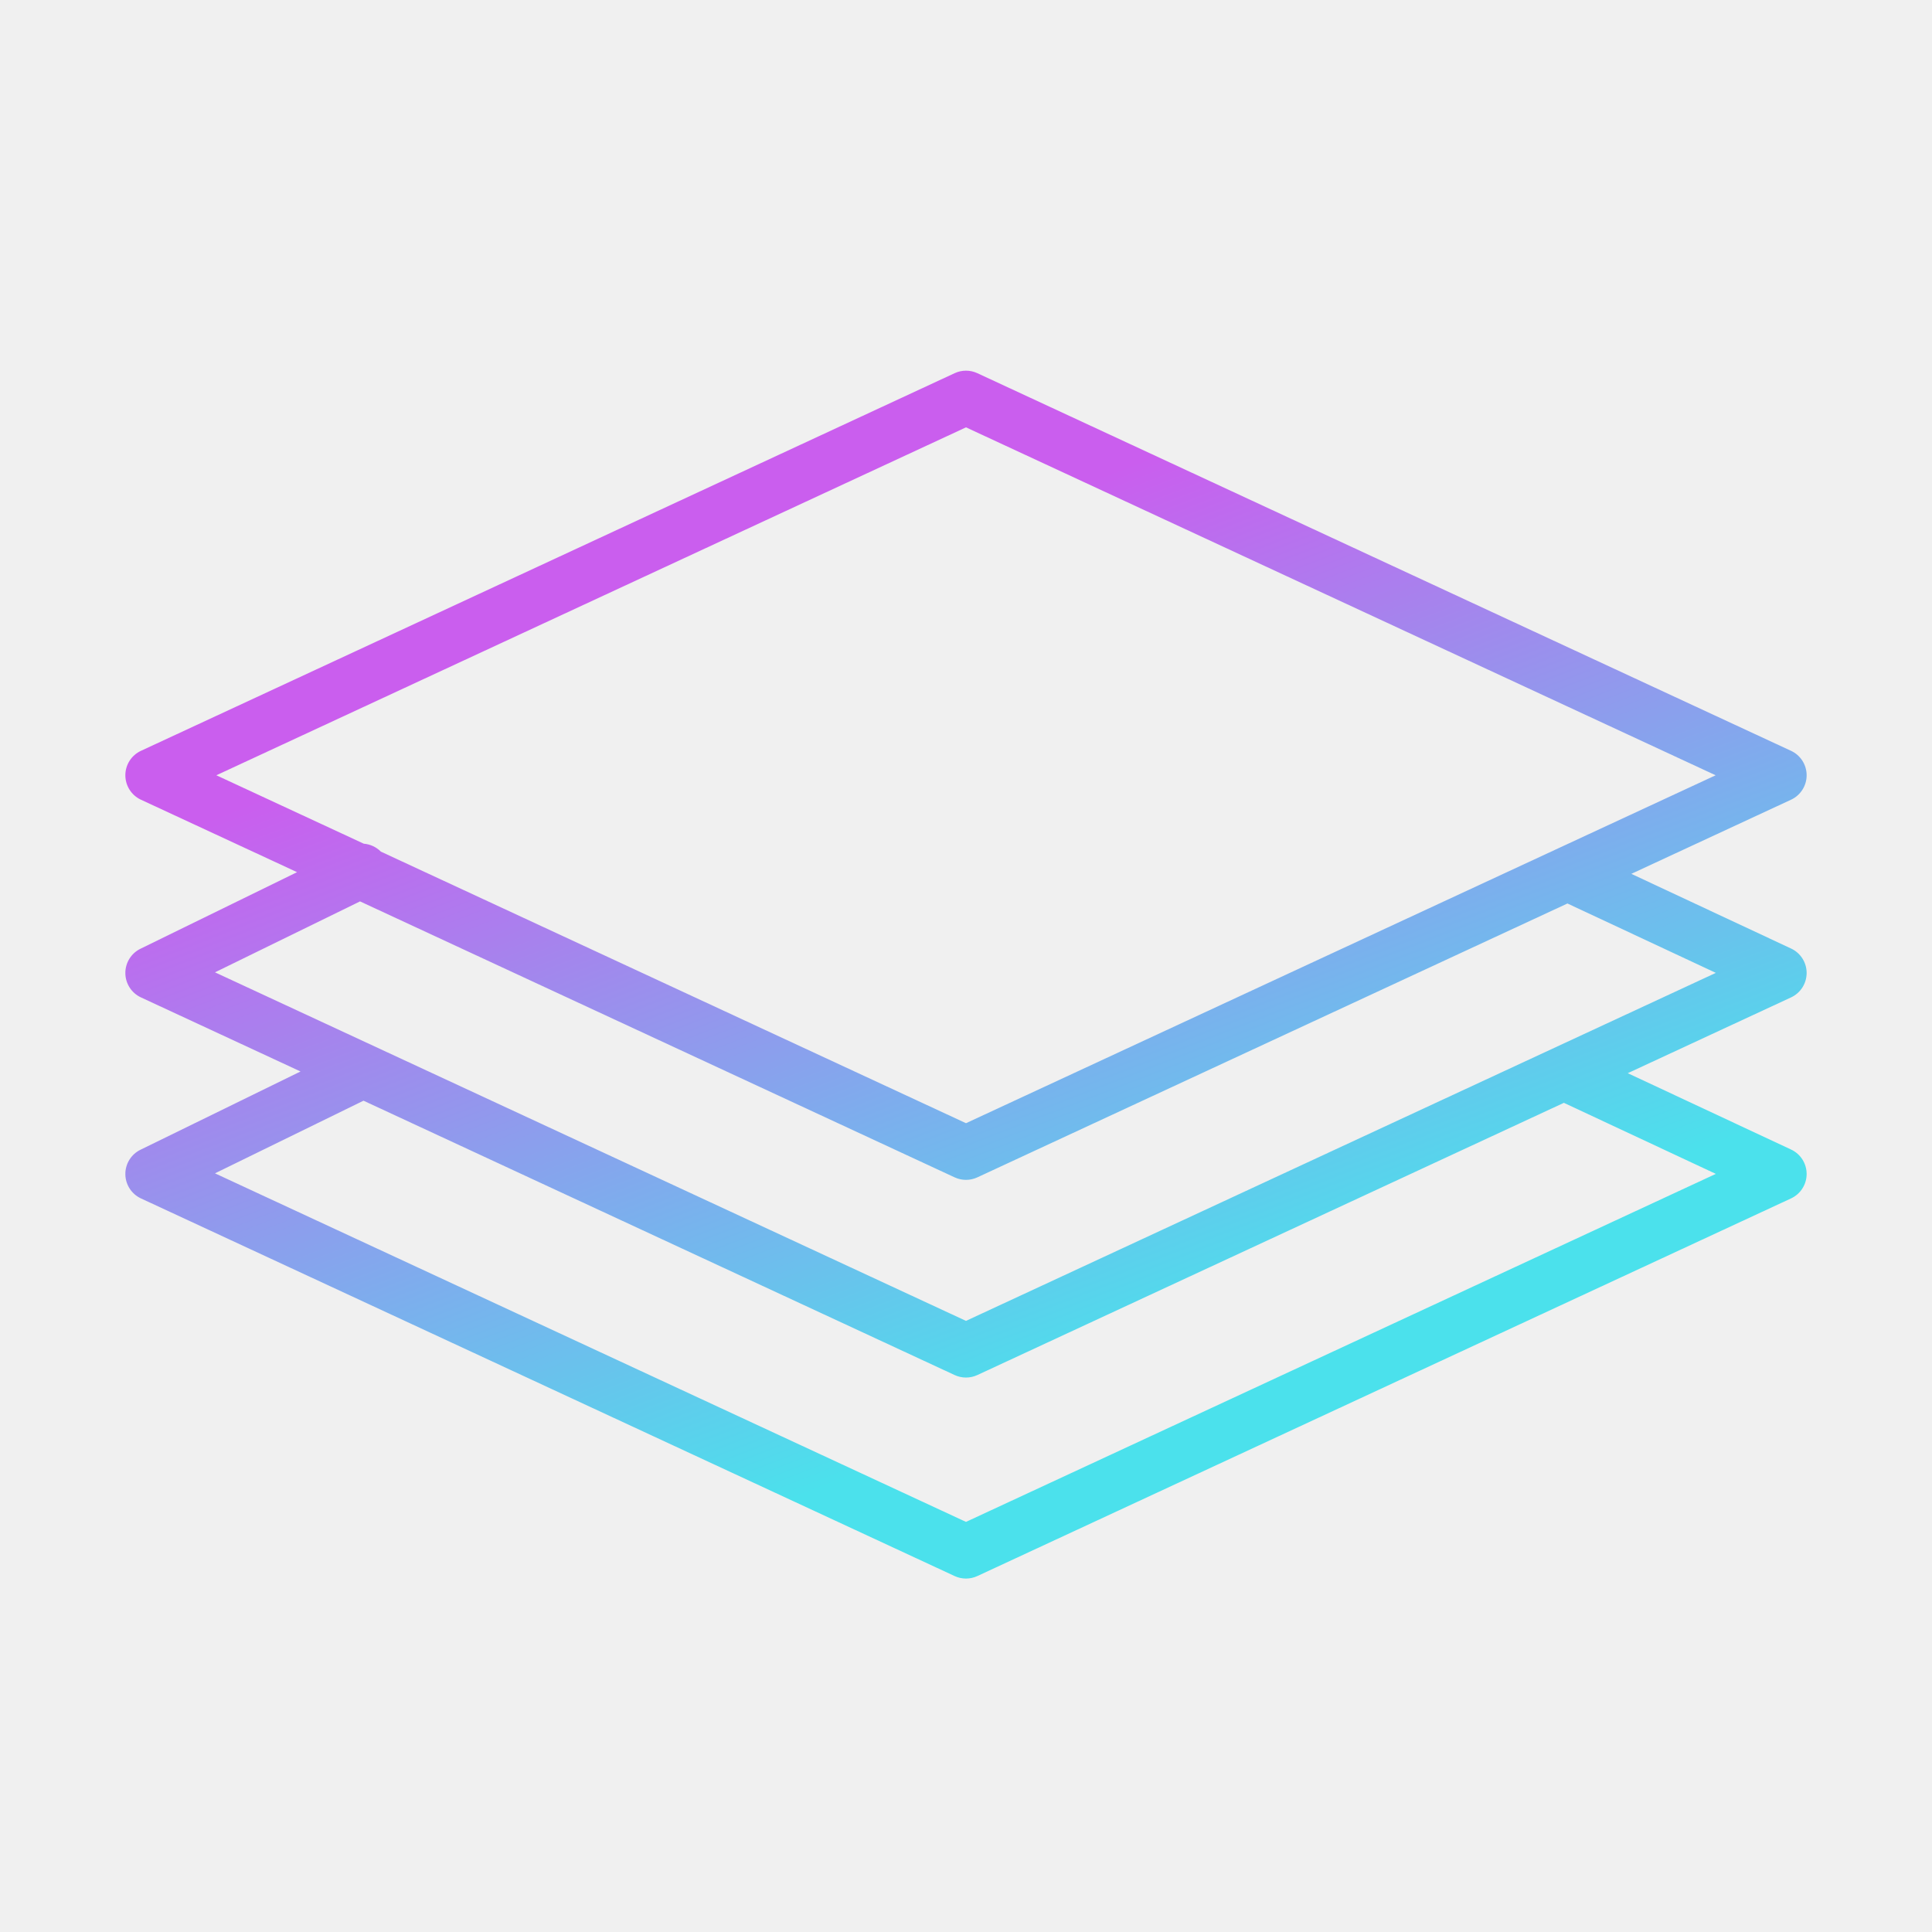
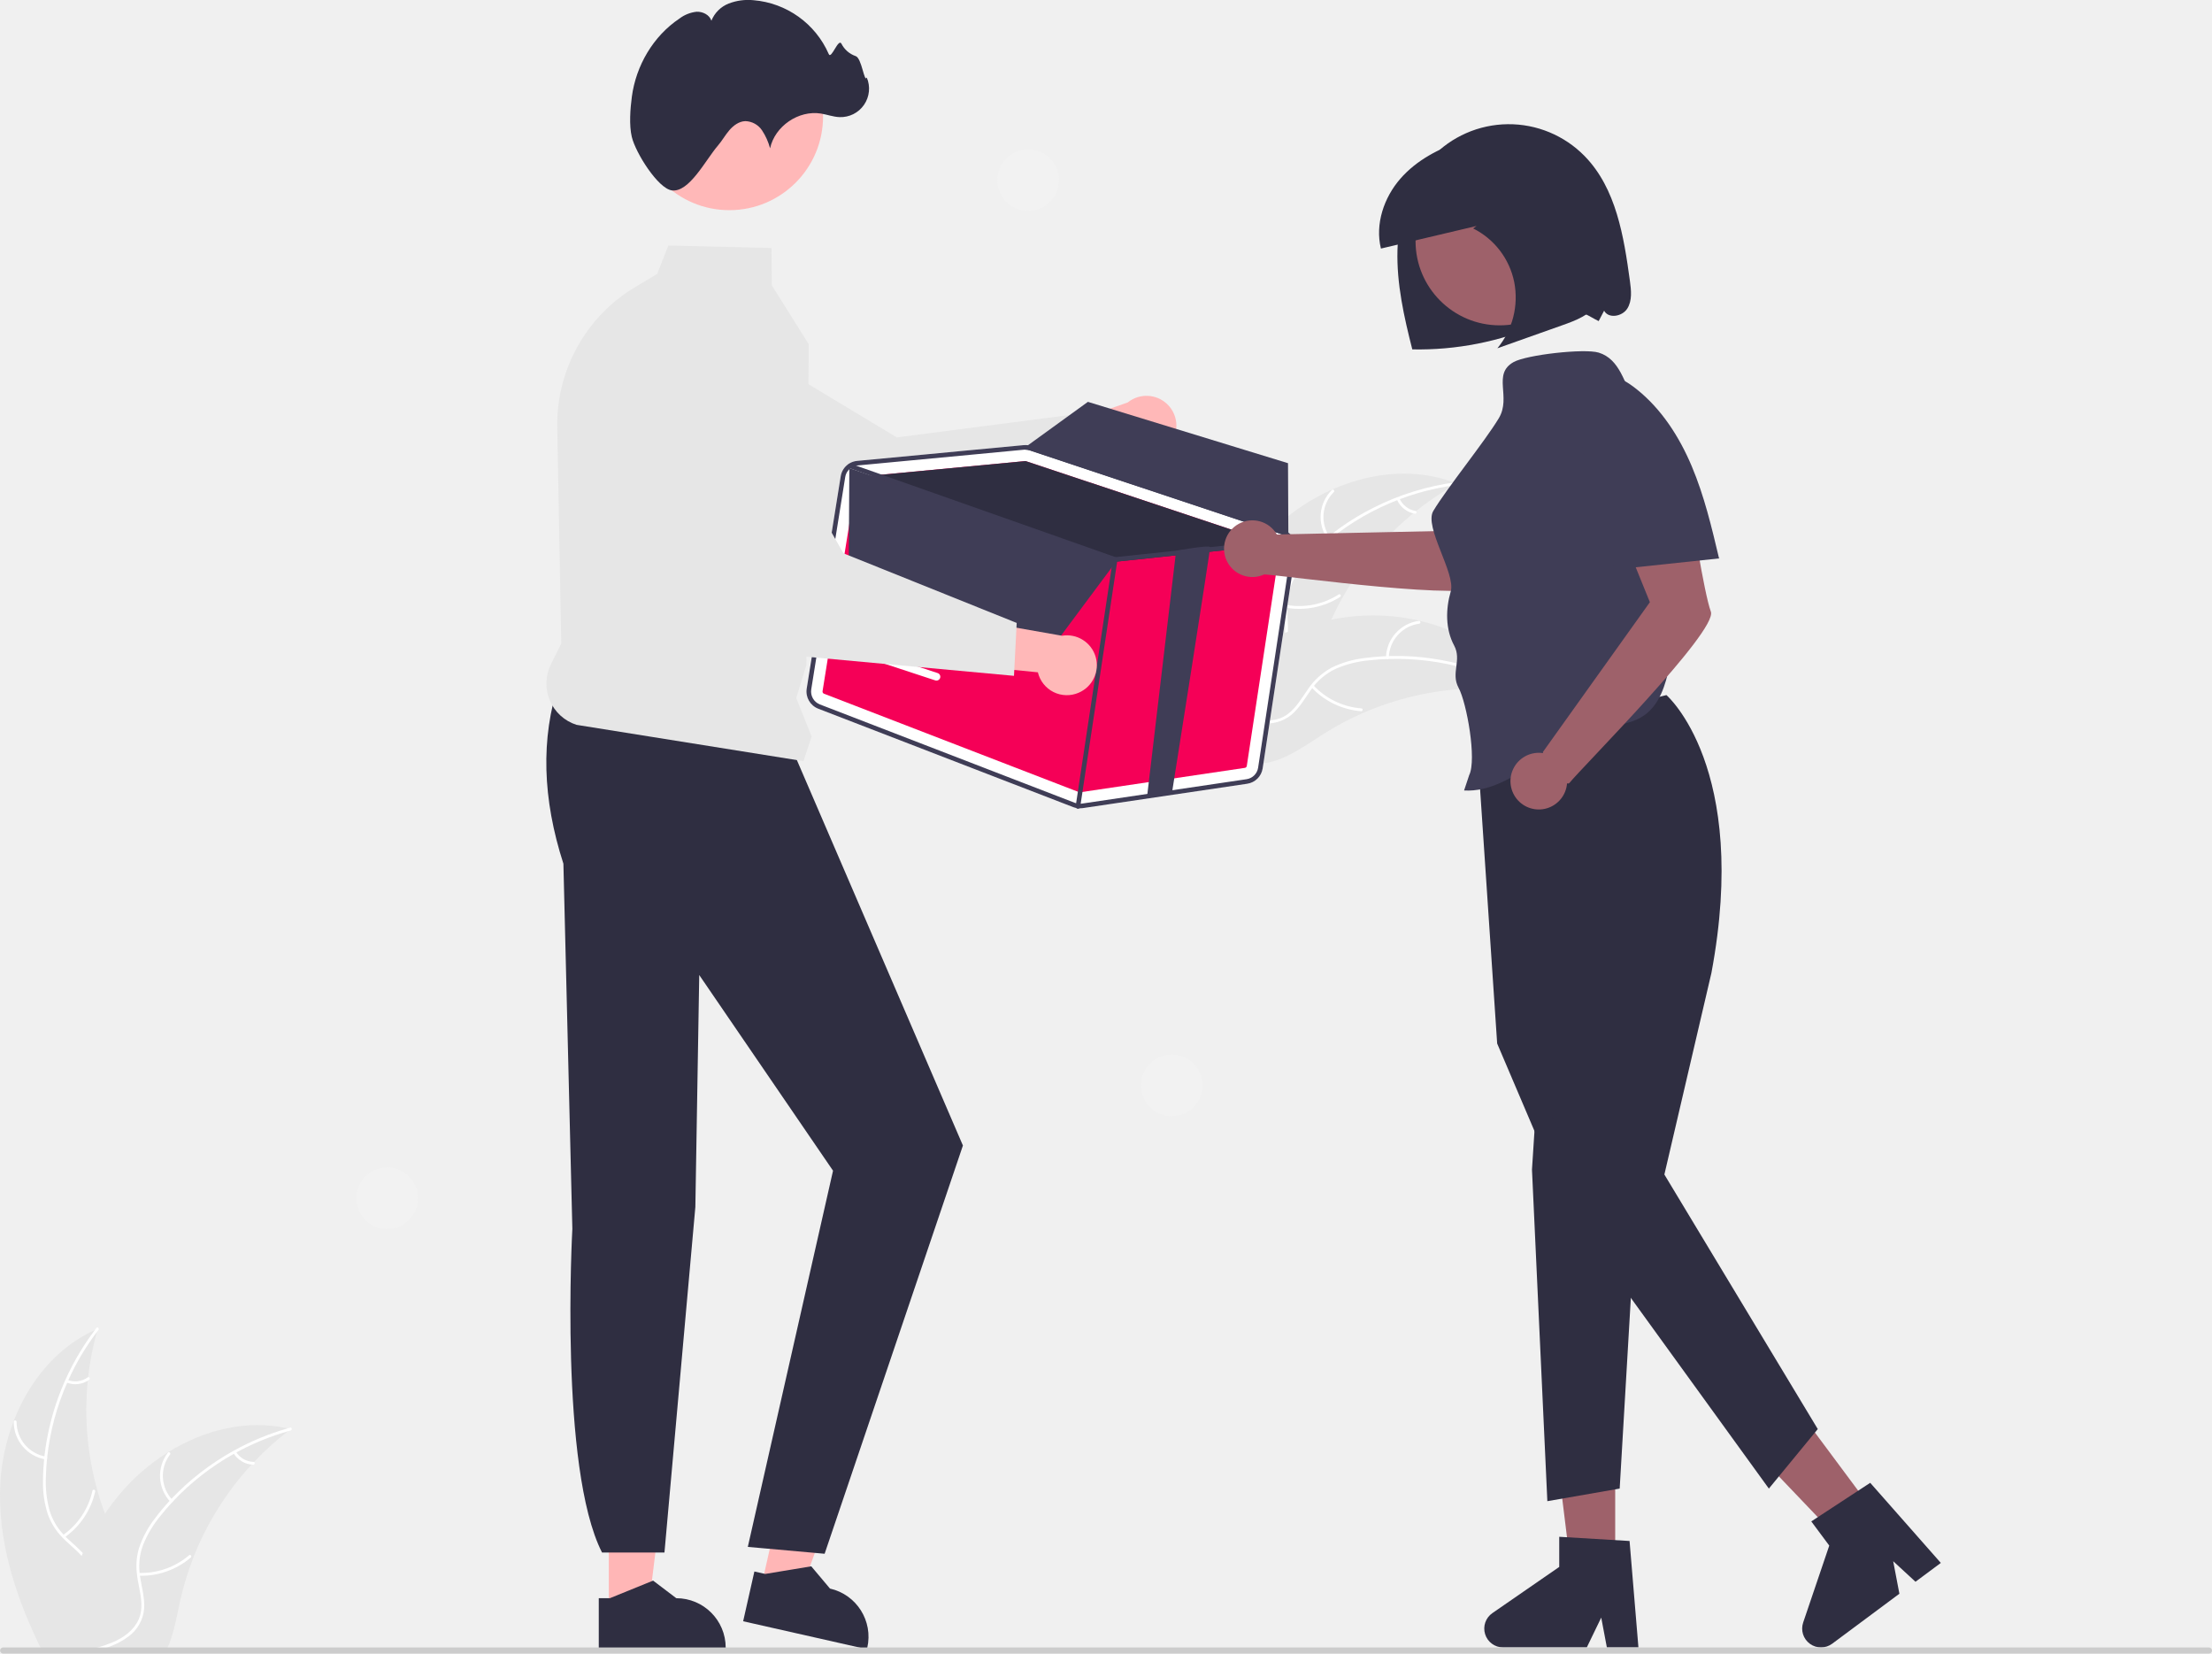
- <svg xmlns="http://www.w3.org/2000/svg" width="430" height="430" viewBox="0 0 430 430" fill="none">
-   <path fill-rule="evenodd" clip-rule="evenodd" d="M217.525 83.058C215.923 82.314 214.075 82.314 212.474 83.058L31.373 167.108C29.255 168.091 27.899 170.214 27.899 172.55C27.899 174.886 29.255 177.009 31.373 177.992L66.116 194.116L31.263 211.16C29.184 212.176 27.875 214.297 27.899 216.611C27.922 218.924 29.274 221.018 31.373 221.992L66.889 238.476L31.263 255.897C29.184 256.914 27.875 259.035 27.899 261.348C27.922 263.662 29.274 265.756 31.373 266.73L212.473 350.78C214.074 351.523 215.922 351.523 217.524 350.78L398.624 266.73C400.74 265.748 402.095 263.629 402.098 261.296C402.102 258.963 400.753 256.84 398.64 255.852L362.288 238.856L398.624 221.992C400.74 221.01 402.095 218.891 402.098 216.558C402.102 214.225 400.753 212.102 398.64 211.114L363.081 194.489L398.625 177.992C400.744 177.009 402.099 174.886 402.099 172.55C402.099 170.214 400.744 168.091 398.625 167.108L217.525 83.058ZM348.862 201.088L217.525 262.042C215.923 262.786 214.075 262.786 212.474 262.042L80.131 200.621L47.846 216.408L214.998 293.985L381.889 216.53L348.862 201.088ZM84.767 189.543L214.999 249.985L381.847 172.55L214.999 95.115L48.152 172.55L80.966 187.779C82.39 187.892 83.747 188.511 84.767 189.543ZM217.524 306.042L348.069 245.455L381.889 261.267L214.998 338.723L47.846 261.146L80.905 244.98L212.473 306.042C214.074 306.785 215.922 306.785 217.524 306.042Z" fill="url(#paint0_linear_2175_1700)" />
-   <defs>
-     <linearGradient id="paint0_linear_2175_1700" x1="150.309" y1="142.202" x2="217.954" y2="317.931" gradientUnits="userSpaceOnUse">
-       <stop stop-color="#CA5EEE" />
-       <stop offset="1" stop-color="#4BE1EC" />
-     </linearGradient>
-   </defs>
+ <svg xmlns="http://www.w3.org/2000/svg" data-name="Layer 1" width="862.703" height="644.786" viewBox="0 0 862.703 644.786">
+   <polygon points="629.943 612.644 612.777 612.644 604.608 546.435 629.943 546.435 629.943 612.644" fill="#9e616a" />
+   <path d="M807.651,769.992H795.341l-2.197-11.622-5.628,11.622H754.867A7.339,7.339,0,0,1,750.697,756.614l26.072-18.007v-11.749l27.424,1.637Z" transform="translate(-168.6484 -127.607)" fill="#2f2e41" />
+   <polygon points="731.923 590.981 718.148 601.224 672.085 552.969 692.415 537.851 731.923 590.981" fill="#9e616a" />
+   <path d="M925.588,737.048,915.71,744.393l-8.698-8.015,2.419,12.684-26.199,19.482a7.339,7.339,0,0,1-11.33-8.247l10.177-30.007-7.011-9.428,22.983-15.051Z" transform="translate(-168.6484 -127.607)" fill="#2f2e41" />
+   <path d="M818.576,398.647s32.569,28.138,17.542,108.352l-18.345,78.597,59.829,99.256-19.077,23.208-77.78-107.433-28.185-66.114L744.652,416.843Z" transform="translate(-168.6484 -127.607)" fill="#2f2e41" />
+   <polygon points="599.447 425.746 597.488 456.084 603.483 585.365 631.692 580.452 637.083 488.406 599.447 425.746" fill="#2f2e41" />
+   <polygon points="237.445 628.211 252.796 628.21 260.098 569.001 237.443 569.002 237.445 628.211" fill="#ffb6b6" />
+   <path d="M402.178,750.806l4.321-0,16.869-6.86,9.041,6.859H432.41A19.266,19.266,0,0,1,451.675,770.07v.626l-49.497.002Z" transform="translate(-168.6484 -127.607)" fill="#2f2e41" />
+   <polygon points="296.932 618.538 311.905 621.918 332.071 565.772 309.972 560.782 296.932 618.538" fill="#ffb6b6" />
+   <path d="M462.865,740.393l4.215.952,17.966-2.976,7.308,8.682.001 0a19.266,19.266,0,0,1,14.549,23.036l-.138.611L458.484,759.797Z" transform="translate(-168.6484 -127.607)" fill="#2f2e41" />
+   <path d="M386.652,393.843c-7.197,21.706-6.436,45.268,1.73,70.556l3.491,142.378S386.671,700.146,403.454,733.002h24.34l12.051-134.751,1.513-90.446,52.182,76.306L460.305,730.799l29.957,2.678,53.934-159.191L477.652,419.843Z" transform="translate(-168.6484 -127.607)" fill="#2f2e41" />
+   <path d="M667.346,332.015c18.617-16.777,46.309-25.212,69.537-15.805a115.466,115.466,0,0,0-51.888,59.935c-3.698,9.838-6.786,21.166-15.882,26.433-5.659,3.278-12.7,3.438-19.046,1.856-6.346-1.582-12.162-4.754-17.899-7.894l-1.632-.037C637.864,372.537,648.729,348.791,667.346,332.015Z" transform="translate(-168.6484 -127.607)" fill="#e6e6e6" />
+   <path d="M736.753,316.719A98.692,98.692,0,0,0,681.847,342.65a42.5,42.5,0,0,0-8.345,10.377,24.376,24.376,0,0,0-2.818,12.516c.101,4.058.673,8.198-.214,12.21a14.925,14.925,0,0,1-7.425,9.689c-4.546,2.613-9.759,3.437-14.886,4.065-5.692.698-11.615,1.332-16.542,4.525-.597.387-1.162-.562-.566-.948,8.572-5.555,19.42-3.534,28.637-7.241,4.301-1.73,8.107-4.766,9.454-9.357,1.178-4.015.591-8.284.454-12.392a26.011,26.011,0,0,1,2.299-12.34,39.29,39.29,0,0,1,7.916-10.659,95.749,95.749,0,0,1,24.333-17.42A100.443,100.443,0,0,1,736.743,315.615c.703-.091.709,1.015.01,1.105Z" transform="translate(-168.6484 -127.607)" fill="#fff" />
+   <path d="M686.447,337.791a14.807,14.807,0,0,1,1.632-19.104c.506-.499,1.305.265.798.764a13.711,13.711,0,0,0-1.482,17.774c.415.577-.536,1.14-.948.566Z" transform="translate(-168.6484 -127.607)" fill="#fff" />
+   <path d="M670.362,363.491a28.539,28.539,0,0,0,20.394-4.083c.598-.385,1.164.564.566.948a29.685,29.685,0,0,1-21.23,4.206c-.701-.126-.427-1.197.27-1.071Z" transform="translate(-168.6484 -127.607)" fill="#fff" />
+   <path d="M714.447,321.948a8.381,8.381,0,0,0,6.269,4.894c.702.117.427,1.188-.27,1.071a9.392,9.392,0,0,1-6.947-5.399.571.571,0,0,1,.191-.757.555.555,0,0,1,.757.191Z" transform="translate(-168.6484 -127.607)" fill="#fff" />
+   <path d="M762.461,397.115c-.44-.061-.881-.122-1.328-.176a110.379,110.379,0,0,0-17.882-.908c-.462.007-.931.021-1.392.041a116.365,116.365,0,0,0-41.75,9.61,113.005,113.005,0,0,0-15.163,8.056c-6.688,4.234-13.602,9.358-21.078,11.085a19.386,19.386,0,0,1-2.362.421l-30.889-26.745c-.04-.096-.086-.185-.126-.282l-1.282-1.011c.239-.176.49-.353.729-.528.138-.102.283-.199.421-.301.094-.066.189-.133.27-.198.031-.022.063-.044.088-.059.081-.065.164-.117.239-.176q2.103-1.49,4.235-2.955c.006-.007.006-.007.019-.008a166.157,166.157,0,0,1,34.601-18.599c.367-.139.739-.285,1.12-.411a107.831,107.831,0,0,1,16.939-4.767,95.329,95.329,0,0,1,9.553-1.334,79.272,79.272,0,0,1,24.723,1.752c16.143,3.743,30.91,12.608,39.656,26.433C762.027,396.406,762.244,396.754,762.461,397.115Z" transform="translate(-168.6484 -127.607)" fill="#e6e6e6" />
+   <path d="M762.052,397.446a98.692,98.692,0,0,0-59.452-12.353A42.5,42.5,0,0,0,689.69,388.354a24.376,24.376,0,0,0-9.785,8.297c-2.363,3.301-4.398,6.951-7.522,9.62a14.925,14.925,0,0,1-11.761,3.266c-5.203-.651-9.862-3.132-14.333-5.717-4.965-2.87-10.076-5.93-15.932-6.347-.71-.051-.59-1.149.119-1.098,10.189.726,17.633,8.871,27.225,11.46,4.476,1.208,9.343,1.075,13.182-1.779,3.358-2.496,5.459-6.258,7.823-9.621a26.011,26.011,0,0,1,9.265-8.469,39.29,39.29,0,0,1,12.738-3.745,95.749,95.749,0,0,1,29.917.742,100.443,100.443,0,0,1,32.085,11.596c.616.351-.045,1.237-.657.888Z" transform="translate(-168.6484 -127.607)" fill="#fff" />
+   <path d="M709.199,383.983a14.807,14.807,0,0,1,12.805-14.271c.705-.093.883.997.177,1.091a13.711,13.711,0,0,0-11.884,13.299c-.016.711-1.114.588-1.098-.119Z" transform="translate(-168.6484 -127.607)" fill="#fff" />
+   <path d="M680.883,394.819a28.539,28.539,0,0,0,18.742,9.018c.709.053.59,1.151-.119,1.098a29.685,29.685,0,0,1-19.483-9.424c-.484-.523.38-1.212.861-.692Z" transform="translate(-168.6484 -127.607)" fill="#fff" />
+   <path d="M741.094,388.191a8.381,8.381,0,0,0,2.058,7.682c.49.516-.374,1.205-.861.692a9.392,9.392,0,0,1-2.296-8.493.571.571,0,0,1,.609-.49.555.555,0,0,1,.49.609Z" transform="translate(-168.6484 -127.607)" fill="#fff" />
+   <path d="M219.922,754.743c-1.45,5.44-5.26,9.97-9.86,13.27-.75.54-1.52,1.04-2.3,1.51-.24.14-.48.29-.73.42q-.405.24-.81.45h-21.63c-.39-.79-.77-1.59-1.15-2.38-9.27-19.48-15.78-40.5-14.67-61.91a79.254,79.254,0,0,1,5.17-24.25c5.94-15.47,16.78-28.86,31.69-35.6.37-.17.76-.34,1.14-.5-.12.43-.24.85-.36,1.28a110.785,110.785,0,0,0-3.38,17.59c-.06.46-.11.92-.15,1.39a116.054,116.054,0,0,0,3.72,42.69c.01.03.02.07.03.1q1.275,4.605,2.96,9.07c.88,2.35,1.83,4.67,2.87,6.95C216.802,734.393,222.622,744.593,219.922,754.743Z" transform="translate(-168.6484 -127.607)" fill="#e6e6e6" />
+   <path d="M207.042,646.203c-.21.28-.42.55-.63.83a98.129,98.129,0,0,0-11.12,18.76c-.16.33-.31.66-.44,1a97.814,97.814,0,0,0-7.82,29.24,1.49,1.49,0,0,0-.02.21c-.25,2.36-.4,4.74-.46,7.12a42.48,42.48,0,0,0,1.43,13.24,23.769,23.769,0,0,0,5.46,9.42c.25.27.5.54.77.8.2.21.42.42.63.62,2.02,1.93,4.23,3.72,6.13,5.79a21.432,21.432,0,0,1,2.35,3,14.904,14.904,0,0,1,1.6,12.1c-1.36,5.06-4.47,9.33-7.65,13.4-1.59,2.04-3.23,4.1-4.65,6.28-.52.78-1,1.57-1.44,2.38h-1.26c.42-.81.88-1.6,1.38-2.38,3.65-5.75,8.84-10.69,11.53-17.02,1.82-4.27,2.37-9.11.07-13.3a17.682,17.682,0,0,0-2.43-3.38c-1.83-2.07-4.02-3.84-6.01-5.71-.5-.47-.99-.95-1.46-1.45a24.964,24.964,0,0,1-5.64-8.9,39.23,39.23,0,0,1-1.94-13.13c0-2.84.15-5.7.43-8.54.03-.36.07-.73.11-1.1a100.767,100.767,0,0,1,19.67-49.23c.2-.28.41-.55.62-.82C206.682,644.873,207.472,645.653,207.042,646.203Z" transform="translate(-168.6484 -127.607)" fill="#fff" />
+   <path d="M186.365,696.678a14.807,14.807,0,0,1-12.354-14.663.553.553,0,0,1,1.105-.024,13.711,13.711,0,0,0,11.52,13.616c.701.114.427,1.185-.27,1.071Z" transform="translate(-168.6484 -127.607)" fill="#fff" />
+   <path d="M193.164,726.224a28.539,28.539,0,0,0,11.533-17.308c.151-.695,1.222-.424,1.071.27a29.685,29.685,0,0,1-12.038,17.986c-.585.406-1.148-.544-.566-.948Z" transform="translate(-168.6484 -127.607)" fill="#fff" />
+   <path d="M194.961,665.676a8.381,8.381,0,0,0,7.893-.972c.579-.414,1.142.538.566.948a9.392,9.392,0,0,1-8.73,1.094.571.571,0,0,1-.4-.671.555.555,0,0,1,.671-.4Z" transform="translate(-168.6484 -127.607)" fill="#fff" />
+   <path d="M282.062,684.873c-.35.27-.71.54-1.06.82a110.362,110.362,0,0,0-13.29,12c-.32.33-.64.67-.95,1.01l-.01.01a116.347,116.347,0,0,0-22.66,36.14l-.03.09c-.01.03-.02.05-.03.08a114.443,114.443,0,0,0-5.03,16.42c-1.22,5.46-2.22,11.31-4.13,16.57-.29.81-.61,1.61-.95,2.38h-44.46c.15-.79.31-1.59.47-2.38a160.302,160.302,0,0,1,10.54-33.7c.16-.36.32-.72.5-1.08a108.305,108.305,0,0,1,8.61-15.35.01.01,0,0,1,.01-.01,94.956,94.956,0,0,1,5.8-7.69,79.119,79.119,0,0,1,18.72-16.24c.04-.03.09-.05.13-.08,14.04-8.71,30.68-12.86,46.59-9.27h.01C281.252,684.683,281.652,684.773,282.062,684.873Z" transform="translate(-168.6484 -127.607)" fill="#e6e6e6" />
+   <path d="M282.012,685.403c-.34.09-.68.19-1.01.29a98.589,98.589,0,0,0-20.17,8.27c-.32.17-.64.35-.96.53a98.255,98.255,0,0,0-23.79,18.59.035.035,0,0,0-.01.02c-.08.08-.17.17-.24.25-1.6,1.72-3.14,3.51-4.6,5.35a42.769,42.769,0,0,0-6.82,11.43,23.674,23.674,0,0,0-1.31,10.81c.03.37.08.73.13,1.1.04.29.08.58.13.88.66,4.01,1.8,8.03,1.48,12.12a14.909,14.909,0,0,1-6.01,10.63,23.794,23.794,0,0,1-3.68,2.34,36.852,36.852,0,0,1-5.77,2.38h-3.93c.53-.15,1.05-.3,1.58-.45a48.212,48.212,0,0,0,5.53-1.93,26.912,26.912,0,0,0,3-1.48c4.02-2.31,7.37-5.85,8.07-10.58.61-4.14-.57-8.28-1.27-12.33-.12-.7-.23-1.39-.29-2.08a24.439,24.439,0,0,1,.85-10.46,39.062,39.062,0,0,1,6.36-11.66,83.355,83.355,0,0,1,5.48-6.55q.36-.405.75-.81a100.901,100.901,0,0,1,24.21-18.73h.01a99.288,99.288,0,0,1,21.1-8.74h.01c.33-.1.67-.2,1-.29C282.532,684.123,282.692,685.213,282.012,685.403Z" transform="translate(-168.6484 -127.607)" fill="#fff" />
+   <path d="M235.116,713.252a14.807,14.807,0,0,1-1.036-19.145c.432-.564,1.329.081.896.646A13.711,13.711,0,0,0,235.977,712.56c.491.514-.372,1.203-.861.692Z" transform="translate(-168.6484 -127.607)" fill="#fff" />
+   <path d="M222.755,740.937a28.539,28.539,0,0,0,19.629-6.876c.539-.464,1.231.397.692.861a29.685,29.685,0,0,1-20.441,7.113c-.712-.028-.589-1.126.119-1.098Z" transform="translate(-168.6484 -127.607)" fill="#fff" />
+   <path d="M260.644,693.674a8.381,8.381,0,0,0,6.888,3.977c.712.019.588,1.117-.119,1.098a9.392,9.392,0,0,1-7.629-4.382.571.571,0,0,1,.084-.776.555.555,0,0,1,.776.084Z" transform="translate(-168.6484 -127.607)" fill="#fff" />
+   <path d="M625.031,300.737a11.599,11.599,0,0,1-17.767.838l-37.8,16.44,3.682-21.102,35.331-12.377a11.662,11.662,0,0,1,16.554,16.201Z" transform="translate(-168.6484 -127.607)" fill="#ffb8b8" />
+   <path d="M599.806,307.325l-87.798,39.108-.188-.067-100.067-35.659a32.96,32.96,0,0,1-14.782-42.756h0a32.924,32.924,0,0,1,46.987-14.637l74.469,44.859,72.211-9.359Z" transform="translate(-168.6484 -127.607)" fill="#e6e6e6" />
+   <path d="M1031.352,771.203a1.187,1.187,0,0,1-1.19,1.19h-860.29a1.19,1.19,0,0,1,0-2.38h860.29A1.187,1.187,0,0,1,1031.352,771.203Z" transform="translate(-168.6484 -127.607)" fill="#ccc" />
+   <path d="M481.992,424.404l-88.506-14.157a16.893,16.893,0,0,1-9.956-23.646l4.014-8.028-1.559-84.347A62.482,62.482,0,0,1,416.322,239.572l8.631-5.161,4.362-11.077,40.22.981.117,14.527,14.404,22.968-0.0.095-.904,125.014-3.97,12.901,6.002,15.006Z" transform="translate(-168.6484 -127.607)" fill="#e6e6e6" />
+   <circle cx="284.459" cy="45.41" r="36.544" fill="#ffb8b8" />
+   <path d="M415.054,180.984c-1.09-4.592-.59-11.053.026-15.677,1.615-12.121,8.346-23.645,18.573-30.47a13.38,13.38,0,0,1,6.665-2.648c2.419-.101,5.042,1.194,5.785,3.499a11.993,11.993,0,0,1,6.766-6.709,21.136,21.136,0,0,1,9.631-1.297,35.197,35.197,0,0,1,29.363,20.989c.976,2.319,3.702-6.246,4.939-4.055a9.741,9.741,0,0,0,5.524,4.853c2.423.676,3.408,10.66,4.361,8.332a11.098,11.098,0,0,1-10.611,15.475c-2.466-.092-4.825-.999-7.262-1.39-8.715-1.396-17.96,4.923-19.823,13.551a23.987,23.987,0,0,0-3.156-7.021,8.119,8.119,0,0,0-6.513-3.579c-2.48.093-4.659,1.714-6.268,3.603s-2.817,4.093-4.438,5.972c-4.755,5.513-11.187,18.37-17.965,17.432C425.303,201.103,416.542,187.253,415.054,180.984Z" transform="translate(-168.6484 -127.607)" fill="#2f2e41" />
+   <path d="M674.012,342.148a7.133,7.133,0,0,0-4.807-7.854l-98.413-32.777a7.132,7.132,0,0,0-2.933-.337l-24.667,2.333-14.154,1.343-26.119,2.468a7.155,7.155,0,0,0-6.384,5.99l-13.261,82.838a7.186,7.186,0,0,0,4.484,7.796l99.44,38.384a6.947,6.947,0,0,0,1.446.388,7.136,7.136,0,0,0,2.176.016l64.255-9.523a7.121,7.121,0,0,0,6.023-5.999Z" transform="translate(-168.6484 -127.607)" fill="#fff" />
+   <path d="M490.013,398.11l99.44,38.382a.897.897,0,0,0,.457.054l64.247-9.522a.883.883,0,0,0,.755-.752l12.92-85.067a.905.905,0,0,0-.599-.982l-.662-.224-97.758-32.546a.678.678,0,0,0-.137-.033.887.887,0,0,0-.23-.012l-60.164,5.693-4.774.448a.903.903,0,0,0-.795.748l-13.259,82.834A.897.897,0,0,0,490.013,398.11Z" transform="translate(-168.6484 -127.607)" fill="#f50057" />
+   <path d="M508.282,313.102l60.164-5.693a.887.887,0,0,1,.23.012.678.678,0,0,1,.137.033l97.758,32.546-25.787,2.73-9.65,1.017-27.46,2.901a1.939,1.939,0,0,1-.241-.003c-.049-.015-.098-.029-.156-.045Z" transform="translate(-168.6484 -127.607)" fill="#2f2e41" />
+   <path d="M487.758,403.952l99.44,38.382a6.722,6.722,0,0,0,1.45.38,7.224,7.224,0,0,0,2.177.027l64.247-9.522a7.135,7.135,0,0,0,6.028-6.004l12.91-85.068a7.19,7.19,0,0,0-.418-3.717c-.065-.157-.131-.314-.207-.462a6.99,6.99,0,0,0-2.264-2.698,7.138,7.138,0,0,0-1.916-.977l-.117-.041-98.292-32.738a8.955,8.955,0,0,0-1.227-.298,7.086,7.086,0,0,0-1.715-.033l-24.663,2.325-14.153,1.35L502.917,307.326a7.092,7.092,0,0,0-3.019.997,1.329,1.329,0,0,0-.202.121,1.192,1.192,0,0,0-.13.098,7.148,7.148,0,0,0-3.027,4.764l-13.27,82.843A7.194,7.194,0,0,0,487.758,403.952Zm10.542-90.357a5.3,5.3,0,0,1,1.27-2.671,4.651,4.651,0,0,1,.676-.659,5.317,5.317,0,0,1,2.324-1.084,4.059,4.059,0,0,1,.509-.072l43.985-4.155,20.965-1.995c.142-.017.273-.014.404-.022a5.007,5.007,0,0,1,.948.07,4.145,4.145,0,0,1,.845.201l98.408,32.779c.078.028.146.054.223.082a5.218,5.218,0,0,1,2.273,1.654,5.259,5.259,0,0,1,1.121,4.145l-12.921,85.077a5.349,5.349,0,0,1-4.509,4.502l-64.257,9.521a5.413,5.413,0,0,1-2.723-.31l-99.441-38.372a5.402,5.402,0,0,1-3.359-5.846Z" transform="translate(-168.6484 -127.607)" fill="#3f3d56" />
+   <path d="M499.352,308.994a.877.877,0,0,1,.268-.386,1.051,1.051,0,0,1,.129-.088c.042-.016.084-.042.126-.058a.873.873,0,0,1,.624-.011l2.07.73,101.116,35.669,23.665-2.5,13.243-1.397,28.029-2.967,2.506-.263.487-.054a.904.904,0,0,1,.952.654.739.739,0,0,1,.026.143.893.893,0,0,1-.55.922.988.988,0,0,1-.248.067l-3.409.357-27.603,2.918-9.65,1.017-27.46,2.901a1.939,1.939,0,0,1-.241-.003c-.049-.015-.098-.029-.156-.045L500.245,310.265l-.35-.124a.67.67,0,0,1-.219-.121A.91.91,0,0,1,499.352,308.994Z" transform="translate(-168.6484 -127.607)" fill="#3f3d56" />
+   <path d="M588.919,442.975a.894.894,0,0,1-.743-1.016l14.517-96.334a.894.894,0,0,1,1.017-.751l.008.001a.894.894,0,0,1,.743,1.016l-14.517,96.334a.894.894,0,0,1-1.017.751Z" transform="translate(-168.6484 -127.607)" fill="#3f3d56" />
+   <path d="M625.716,436.863l-9.655,1.019,11.293-95.535s12.895-2.335,13.24-1.398C640.806,341.508,625.808,436.251,625.716,436.863Z" transform="translate(-168.6484 -127.607)" fill="#3f3d56" />
+   <polygon points="331.25 182.533 330.99 226.1 408.116 255.488 435.813 218.284 331.25 182.533" fill="#3f3d56" />
+   <path d="M671.131,337.725a5.301,5.301,0,0,0-2.497-1.737l-98.406-32.778a5.106,5.106,0,0,0-.848-.207,5.009,5.009,0,0,0-.951-.071l.16-.997.985-.713,23.368-16.919,78.041,23.917.135,27.052Z" transform="translate(-168.6484 -127.607)" fill="#3f3d56" />
+   <path d="M503.829,380.08a1.513,1.513,0,0,1,.326.068l30.194,9.917a1.5,1.5,0,0,1-.936,2.851l-30.194-9.917a1.5,1.5,0,0,1,.61-2.919Z" transform="translate(-168.6484 -127.607)" fill="#fff" />
+   <circle cx="457.003" cy="423.236" r="12" fill="#f2f2f2" />
+   <circle cx="151.003" cy="467.236" r="12" fill="#f2f2f2" />
+   <circle cx="401.003" cy="70.236" r="12" fill="#f2f2f2" />
+   <path d="M589.34,397.729A11.599,11.599,0,0,1,573.433,389.771L532.421,385.628l13.53-16.606,36.871,6.481a11.662,11.662,0,0,1,6.518,22.226Z" transform="translate(-168.6484 -127.607)" fill="#ffb8b8" />
+   <path d="M564.115,391.141l-95.708-8.818-.131-.151L398.425,302.135a32.96,32.96,0,0,1,8.013-44.523h0a32.924,32.924,0,0,1,48.144,10.209l43.022,75.544,67.565,27.147Z" transform="translate(-168.6484 -127.607)" fill="#e6e6e6" />
+   <path d="M804.339,237.224c-2.377-17.434-5.358-36.152-17.654-48.737a41.35,41.35,0,0,0-59.744.618c-8.951,9.549-12.904,22.957-13.265,36.04s2.552,26.021,5.784,38.703a119.29,119.29,0,0,0,49.786-9.799c3.926-1.704,7.789-3.631,11.937-4.686,4.148-1.056,7.105,1.601,10.963,3.453l2.118-4.055c1.734,3.227,7.102,2.27,9.05-.832C805.26,244.826,804.834,240.853,804.339,237.224Z" transform="translate(-168.6484 -127.607)" fill="#2f2e41" />
+   <path d="M736.532,334.532l-69.876,1.494a11.055,11.055,0,1,0-4.94,15.574c9.268.527,81.772,10.817,86.097,4.185,4.39-6.731,27.824-30.486,27.824-30.486l-18.013-25.644Z" transform="translate(-168.6484 -127.607)" fill="#9e616a" />
+   <circle cx="584.911" cy="94.035" r="32.83" fill="#9e616a" />
+   <path d="M599.361,299.184" transform="translate(-168.6484 -127.607)" fill="#f50057" />
+   <path d="M806.142,284.811c-3.869-7.7-5.749-17.212-13.997-19.708-5.57-1.686-28.097.84-33.173,3.686-8.444,4.733-.792,13.602-5.773,21.902-5.415,9.023-20.132,27.13-25.547,36.152-3.723,6.203,8.817,24.409,6.804,31.358-2.013,6.948-2.11,14.747,1.32,21.117,3.069,5.701-1.371,10.745,1.715,16.437,3.21,5.92,7.148,28.053,4.161,34.088l-2,6c19.847,1.166,36.535-22.544,56.258-25.042,4.899-.62,9.986-1.431,14.023-4.274,5.946-4.189,8.297-11.789,9.766-18.913A159.326,159.326,0,0,0,806.142,284.811Z" transform="translate(-168.6484 -127.607)" fill="#3f3d56" />
+   <path d="M835.898,366.112c-2.764-7.546-7.769-40.537-7.769-40.537l-31.324-.918,15.314,37.772-41.79,58.503s.077.129.218.358a11.052,11.052,0,1,0,9.27,11.745.763.763,0,0,0,.958-.164C785.425,427.035,838.662,373.658,835.898,366.112Z" transform="translate(-168.6484 -127.607)" fill="#9e616a" />
+   <path d="M839.083,345.277c-2.875-12.135-5.772-24.335-10.619-35.826s-11.787-22.343-21.547-30.105c-3.12-2.482-6.609-4.672-10.521-5.444-3.911-.772-8.32.092-11.067,2.981-4.396,4.624-3.073,12.045-1.461,18.218Q791,322.402,798.131,349.703q20.594-2.183,41.188-4.366Z" transform="translate(-168.6484 -127.607)" fill="#3f3d56" />
+   <path d="M793.787,226.196c-1.209-7.942-2.472-15.95-5.312-23.429-2.84-7.478-7.419-14.482-13.986-18.719-10.399-6.707-23.862-5.414-35.521-1.555-9.016,2.984-17.818,7.519-24.176,14.809-6.358,7.291-9.93,17.694-7.564,27.227q18.655-4.407,37.309-8.815l-1.361.962a30.038,30.038,0,0,1,16.031,20.893,31.122,31.122,0,0,1-6.566,25.848q12.722-4.513,25.445-9.026c5.235-1.857,10.838-3.997,13.943-8.76C795.627,240.107,794.791,232.787,793.787,226.196Z" transform="translate(-168.6484 -127.607)" fill="#2f2e41" />
</svg>
